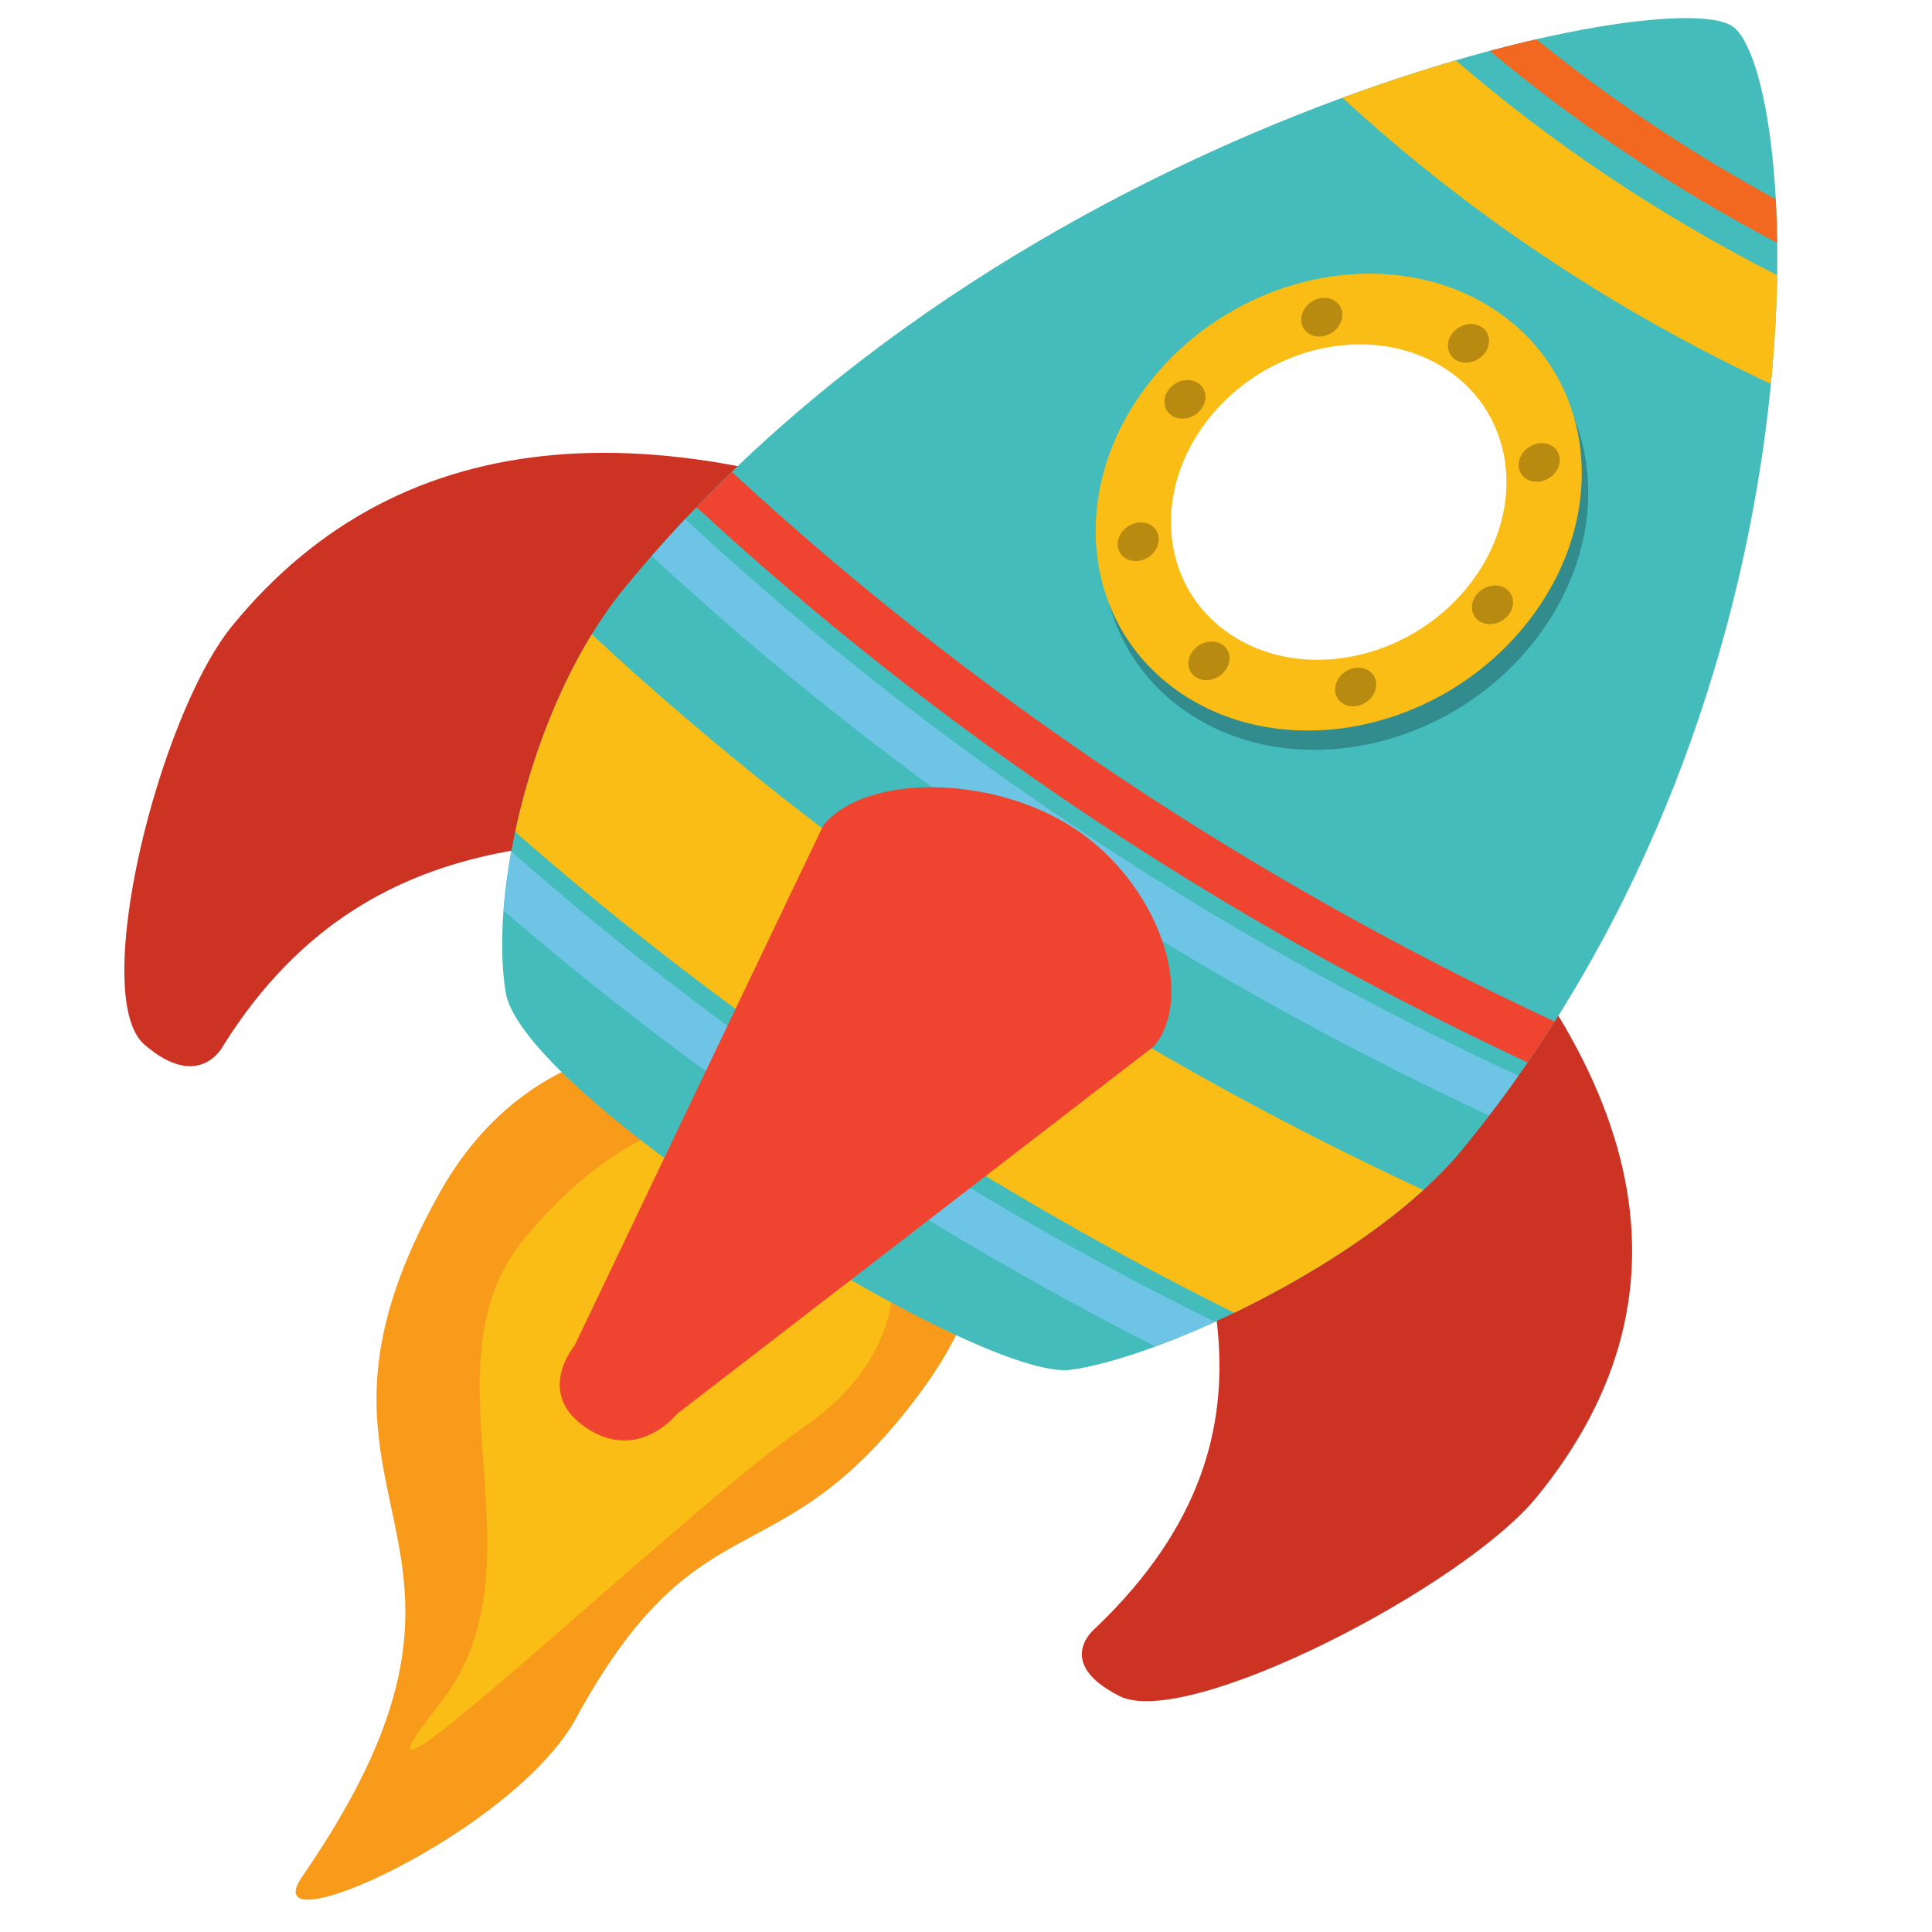
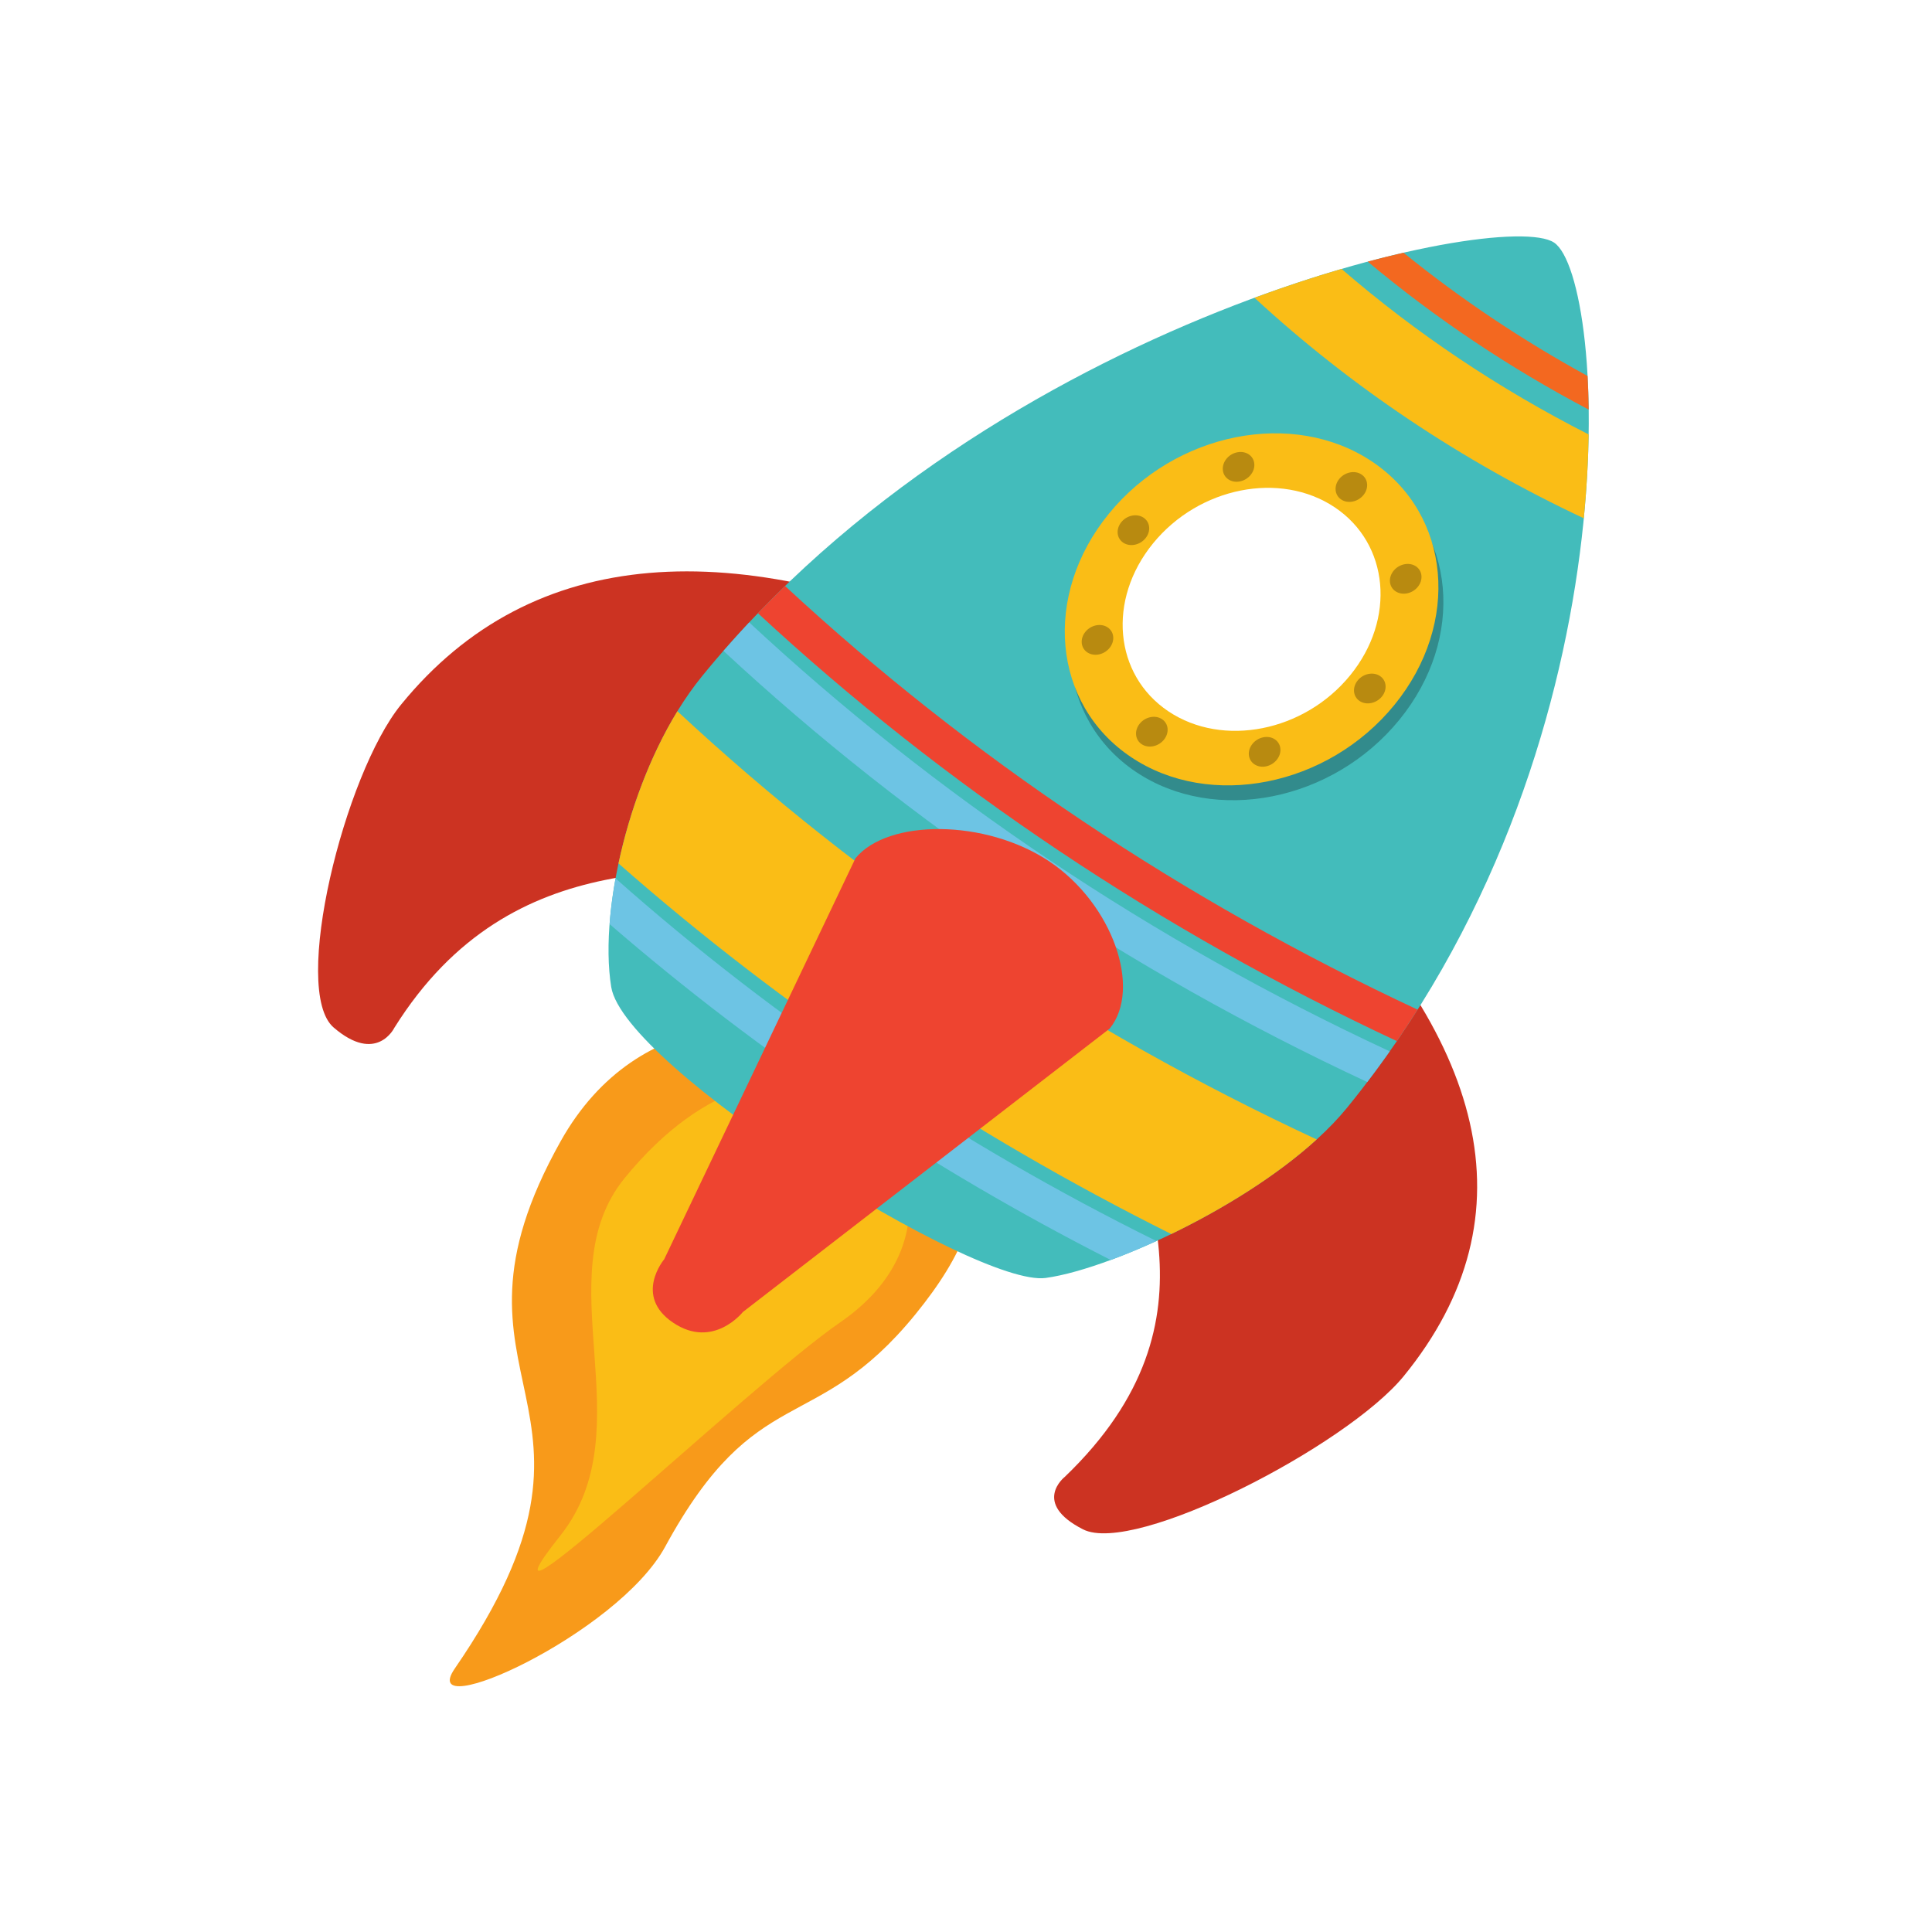
<svg xmlns="http://www.w3.org/2000/svg" width="500" zoomAndPan="magnify" viewBox="0 0 375 375" height="500" preserveAspectRatio="xMidYMid meet" version="1.0">
  <rect x="-37.5" width="450" fill="#ffffff" y="-37.5" height="450" fill-opacity="1" />
  <rect x="-37.5" width="450" fill="#ffffff" y="-37.5" height="450" fill-opacity="1" />
  <rect x="-37.5" width="450" fill="#ffffff" y="-37.5" height="450" fill-opacity="1" />
  <rect x="-37.5" width="450" fill="#ffffff" y="-37.5" height="450" fill-opacity="1" />
-   <path fill="#f89a1a" d="M 174.918 275.082 C 149.547 306.129 134.867 291.234 111.766 333.578 C 99.699 355.688 48.75 378.609 58.656 364.254 C 105.496 296.324 50.629 293.227 85.426 231.363 C 104.891 196.785 142.914 197.094 166.422 212.797 C 189.945 228.508 200.297 244.035 174.918 275.082 " fill-opacity="1" fill-rule="nonzero" />
-   <path fill="#fabd16" d="M 155.949 277.07 C 132.457 293.203 58.656 364.254 85.297 330.781 C 106.801 303.773 81.301 265.492 101.539 240.723 C 121.793 215.945 144.371 211.359 159.398 221.395 C 174.422 231.441 182.762 258.66 155.949 277.07 " fill-opacity="1" fill-rule="nonzero" />
-   <path fill="#cc3322" d="M 212.664 315.984 C 212.664 315.984 204.234 322.562 217.273 329.195 C 230.301 335.828 283.961 308.102 298.266 290.59 C 331.488 249.945 318.684 204.848 270.656 158.715 L 225.793 213.598 C 229.805 238.508 254.543 275.922 212.664 315.984 " fill-opacity="1" fill-rule="nonzero" />
-   <path fill="#cc3322" d="M 43.379 202.887 C 43.379 202.887 38.891 212.098 28.055 202.781 C 17.223 193.465 30.781 138.953 45.09 121.449 C 78.309 80.801 129.758 78.625 192.637 106.598 L 147.777 161.477 C 120.258 165.328 73.438 154.93 43.379 202.887 " fill-opacity="1" fill-rule="nonzero" />
-   <path fill="#43bcbb" d="M 207.84 265.875 C 225.527 263.48 266.422 244.441 283.922 223.031 C 357.758 132.691 349.414 13.891 336.215 5.074 C 323.016 -3.75 194.949 23.922 121.113 114.258 C 103.621 135.664 94.871 172.398 98.148 192.59 C 101.426 212.781 190.145 268.262 207.84 265.875 " fill-opacity="1" fill-rule="nonzero" />
-   <path fill="#fabd16" d="M 344.945 53.402 C 322.285 41.902 301.367 27.926 282.551 11.711 C 275.621 13.738 268.25 16.148 260.574 18.973 C 284.902 41.379 312.895 60.074 343.727 74.523 C 344.457 67.062 344.848 59.984 344.945 53.402 " fill-opacity="1" fill-rule="nonzero" />
-   <path fill="#f36820" d="M 344.957 47.141 C 344.918 44.199 344.82 41.379 344.672 38.676 C 328.145 29.652 312.598 19.258 298.195 7.621 C 295.301 8.289 292.285 9.035 289.168 9.867 C 306.211 24.109 324.895 36.598 344.957 47.141 " fill-opacity="1" fill-rule="nonzero" />
-   <path fill="#328b8c" d="M 297.145 125.289 C 280.344 145.852 250.586 151.723 230.672 138.422 C 210.762 125.125 208.246 97.68 225.047 77.121 C 241.852 56.562 271.613 50.676 291.531 63.98 C 311.434 77.273 313.957 104.727 297.145 125.289 " fill-opacity="1" fill-rule="nonzero" />
-   <path fill="#fabd16" d="M 295.891 121.539 C 279.086 142.105 249.324 147.98 229.418 134.684 C 209.512 121.383 206.988 93.938 223.797 73.371 C 240.594 52.82 270.363 46.934 290.273 60.234 C 310.18 73.527 312.695 100.988 295.891 121.539 " fill-opacity="1" fill-rule="nonzero" />
-   <path fill="#ffffff" d="M 284.73 114.086 C 273.133 128.277 252.582 132.336 238.844 123.152 C 225.098 113.973 223.363 95.027 234.961 80.836 C 246.559 66.641 267.102 62.578 280.848 71.762 C 294.586 80.945 296.324 99.891 284.73 114.086 " fill-opacity="1" fill-rule="nonzero" />
-   <path fill="#b88a10" d="M 288.086 68.676 C 286.656 70.41 284.141 70.914 282.461 69.789 C 280.777 68.66 280.57 66.344 281.984 64.598 C 283.41 62.863 285.926 62.363 287.605 63.492 C 289.293 64.613 289.5 66.938 288.086 68.676 " fill-opacity="1" fill-rule="nonzero" />
-   <path fill="#b88a10" d="M 237.699 130.309 C 236.277 132.047 233.766 132.551 232.082 131.422 C 230.391 130.301 230.188 127.977 231.605 126.242 C 233.023 124.5 235.547 124 237.227 125.125 C 238.918 126.25 239.121 128.574 237.699 130.309 " fill-opacity="1" fill-rule="nonzero" />
-   <path fill="#b88a10" d="M 232.57 74.371 C 234.254 75.496 234.469 77.82 233.047 79.551 C 231.629 81.297 229.105 81.789 227.426 80.664 C 225.742 79.543 225.531 77.219 226.957 75.48 C 228.375 73.742 230.887 73.246 232.57 74.371 " fill-opacity="1" fill-rule="nonzero" />
-   <path fill="#b88a10" d="M 292.266 114.25 C 293.941 115.371 294.164 117.691 292.742 119.434 C 291.312 121.168 288.793 121.668 287.117 120.547 C 285.43 119.414 285.219 117.102 286.645 115.359 C 288.059 113.621 290.578 113.121 292.266 114.25 " fill-opacity="1" fill-rule="nonzero" />
-   <path fill="#b88a10" d="M 260.523 60.777 C 260.715 62.801 259.086 64.797 256.887 65.234 C 254.699 65.672 252.758 64.375 252.582 62.352 C 252.391 60.328 254.02 58.328 256.215 57.898 C 258.406 57.465 260.348 58.754 260.523 60.777 " fill-opacity="1" fill-rule="nonzero" />
-   <path fill="#b88a10" d="M 267.109 132.562 C 267.297 134.586 265.664 136.578 263.473 137.012 C 261.277 137.449 259.344 136.156 259.152 134.133 C 258.969 132.105 260.605 130.113 262.801 129.684 C 265 129.242 266.93 130.539 267.109 132.562 " fill-opacity="1" fill-rule="nonzero" />
-   <path fill="#b88a10" d="M 220.59 101.484 C 222.793 101.051 224.719 102.344 224.902 104.367 C 225.086 106.391 223.461 108.383 221.262 108.82 C 219.074 109.246 217.141 107.957 216.953 105.941 C 216.773 103.91 218.398 101.918 220.59 101.484 " fill-opacity="1" fill-rule="nonzero" />
-   <path fill="#b88a10" d="M 298.43 86.102 C 300.617 85.664 302.555 86.953 302.73 88.98 C 302.918 91.004 301.293 92.992 299.094 93.43 C 296.902 93.863 294.977 92.574 294.781 90.547 C 294.594 88.527 296.23 86.531 298.43 86.102 " fill-opacity="1" fill-rule="nonzero" />
-   <path fill="#fabd16" d="M 114.859 123.121 C 107.852 134.543 102.785 148.363 99.992 161.457 C 141.746 198.098 188.594 229.43 239.559 254.816 C 252.523 248.551 266.152 240.188 276.273 230.984 C 216.273 203.133 161.922 166.809 114.859 123.121 " fill-opacity="1" fill-rule="nonzero" />
-   <path fill="#6dc4e4" d="M 99.242 165.227 C 98.527 169.188 98.016 173.055 97.734 176.734 C 135.867 209.645 178.301 238.023 224.27 261.348 C 227.93 259.996 231.82 258.391 235.805 256.574 C 185.82 231.895 139.965 201.227 99.242 165.227 " fill-opacity="1" fill-rule="nonzero" />
-   <path fill="#6dc4e4" d="M 289.043 216.52 C 290.996 213.961 292.895 211.383 294.715 208.793 C 234.594 180.906 180.141 144.52 132.992 100.746 C 130.785 103.086 128.621 105.48 126.488 107.922 C 173.926 151.863 228.648 188.43 289.043 216.52 " fill-opacity="1" fill-rule="nonzero" />
-   <path fill="#ee4430" d="M 296.52 206.215 C 298.328 203.586 300.062 200.941 301.746 198.285 C 242.449 170.641 188.684 134.719 142.043 91.586 C 139.727 93.816 137.434 96.098 135.191 98.43 C 182.32 141.992 236.629 178.27 296.52 206.215 " fill-opacity="1" fill-rule="nonzero" />
-   <path fill="#ee4430" d="M 131.395 274.449 C 131.395 274.449 123.914 283.914 113.82 277.164 C 103.719 270.414 111.523 261.18 111.523 261.18 L 159.812 160.176 C 167.969 150.195 192.742 150.242 208.793 160.969 C 224.844 171.695 232.168 193.082 224.008 203.059 L 131.395 274.449 " fill-opacity="1" fill-rule="nonzero" />
+   <path fill="#f89a1a" d="M 177.652 255.145 C 158.145 279.07 146.863 267.594 129.105 300.223 C 119.828 317.254 80.664 334.918 88.277 323.855 C 124.285 271.512 82.105 269.125 108.855 221.457 C 123.816 194.812 153.047 195.051 171.121 207.152 C 189.203 219.258 197.16 231.223 177.652 255.145 " fill-opacity="1" fill-rule="nonzero" />
+   <path fill="#fabd16" d="M 163.066 256.676 C 145.008 269.105 88.277 323.855 108.758 298.062 C 125.289 277.254 105.684 247.758 121.242 228.668 C 136.812 209.578 154.168 206.043 165.719 213.773 C 177.27 221.516 183.68 242.492 163.066 256.676 " fill-opacity="1" fill-rule="nonzero" />
+   <path fill="#cc3322" d="M 206.668 286.664 C 206.668 286.664 200.188 291.73 210.211 296.844 C 220.227 301.953 261.473 280.59 272.473 267.094 C 298.008 235.773 288.168 201.023 251.246 165.477 L 216.762 207.766 C 219.844 226.961 238.859 255.789 206.668 286.664 " fill-opacity="1" fill-rule="nonzero" />
+   <path fill="#cc3322" d="M 76.531 199.512 C 76.531 199.512 73.082 206.613 64.754 199.43 C 56.426 192.254 66.848 150.25 77.848 136.762 C 103.387 105.438 142.934 103.762 191.273 125.316 L 156.789 167.605 C 135.633 170.57 99.641 162.559 76.531 199.512 " fill-opacity="1" fill-rule="nonzero" />
+   <path fill="#43bcbb" d="M 202.957 248.051 C 216.555 246.203 247.992 231.531 261.445 215.035 C 318.203 145.426 311.789 53.879 301.645 47.086 C 291.496 40.289 193.047 61.609 136.289 131.223 C 122.84 147.715 116.117 176.02 118.637 191.578 C 121.156 207.137 189.355 249.891 202.957 248.051 " fill-opacity="1" fill-rule="nonzero" />
+   <path fill="#fabd16" d="M 308.355 84.324 C 290.934 75.465 274.855 64.695 260.391 52.199 C 255.062 53.762 249.398 55.621 243.496 57.797 C 262.199 75.062 283.715 89.469 307.418 100.602 C 307.977 94.852 308.277 89.398 308.355 84.324 " fill-opacity="1" fill-rule="nonzero" />
+   <path fill="#f36820" d="M 308.363 79.504 C 308.336 77.234 308.258 75.062 308.145 72.98 C 295.438 66.023 283.488 58.016 272.418 49.051 C 270.191 49.562 267.875 50.141 265.477 50.781 C 278.578 61.754 292.941 71.375 308.363 79.504 " fill-opacity="1" fill-rule="nonzero" />
+   <path fill="#328b8c" d="M 271.609 139.719 C 258.695 155.562 235.82 160.09 220.508 149.84 C 205.203 139.594 203.27 118.445 216.188 102.605 C 229.105 86.762 251.984 82.227 267.293 92.477 C 282.59 102.723 284.531 123.875 271.609 139.719 " fill-opacity="1" fill-rule="nonzero" />
+   <path fill="#fabd16" d="M 270.645 136.832 C 257.727 152.676 234.848 157.207 219.547 146.961 C 204.242 136.711 202.305 115.562 215.227 99.715 C 228.137 83.879 251.02 79.34 266.324 89.594 C 281.629 99.836 283.562 120.992 270.645 136.832 " fill-opacity="1" fill-rule="nonzero" />
+   <path fill="#ffffff" d="M 262.062 131.086 C 253.148 142.02 237.352 145.148 226.793 138.074 C 216.227 131 214.891 116.402 223.809 105.465 C 232.723 94.527 248.516 91.398 259.078 98.473 C 269.641 105.551 270.98 120.148 262.062 131.086 " fill-opacity="1" fill-rule="nonzero" />
+   <path fill="#b88a10" d="M 264.645 96.094 C 263.547 97.434 261.613 97.82 260.32 96.953 C 259.027 96.086 258.867 94.297 259.953 92.953 C 261.051 91.617 262.984 91.23 264.273 92.102 C 265.57 92.965 265.73 94.758 264.645 96.094 " fill-opacity="1" fill-rule="nonzero" />
+   <path fill="#b88a10" d="M 225.91 143.59 C 224.82 144.926 222.887 145.316 221.594 144.445 C 220.293 143.582 220.137 141.793 221.227 140.453 C 222.32 139.113 224.258 138.727 225.547 139.594 C 226.848 140.461 227.004 142.25 225.91 143.59 " fill-opacity="1" fill-rule="nonzero" />
+   <path fill="#b88a10" d="M 221.969 100.484 C 223.262 101.352 223.43 103.141 222.336 104.477 C 221.242 105.82 219.305 106.199 218.016 105.332 C 216.723 104.469 216.559 102.68 217.656 101.336 C 218.742 100 220.676 99.617 221.969 100.484 " fill-opacity="1" fill-rule="nonzero" />
+   <path fill="#b88a10" d="M 267.855 131.215 C 269.148 132.078 269.316 133.867 268.223 135.207 C 267.125 136.547 265.188 136.93 263.898 136.066 C 262.602 135.195 262.441 133.41 263.535 132.07 C 264.625 130.73 266.562 130.344 267.855 131.215 " fill-opacity="1" fill-rule="nonzero" />
+   <path fill="#b88a10" d="M 243.457 90.012 C 243.605 91.57 242.352 93.105 240.66 93.445 C 238.98 93.781 237.488 92.781 237.352 91.223 C 237.207 89.664 238.457 88.121 240.145 87.793 C 241.832 87.457 243.324 88.449 243.457 90.012 " fill-opacity="1" fill-rule="nonzero" />
+   <path fill="#b88a10" d="M 248.52 145.324 C 248.664 146.883 247.406 148.418 245.723 148.754 C 244.039 149.09 242.547 148.094 242.402 146.535 C 242.262 144.973 243.52 143.438 245.207 143.109 C 246.898 142.766 248.383 143.766 248.52 145.324 " fill-opacity="1" fill-rule="nonzero" />
+   <path fill="#b88a10" d="M 212.762 121.375 C 214.453 121.043 215.934 122.039 216.074 123.598 C 216.215 125.156 214.969 126.691 213.277 127.027 C 211.594 127.359 210.109 126.363 209.965 124.809 C 209.824 123.246 211.074 121.711 212.762 121.375 " fill-opacity="1" fill-rule="nonzero" />
+   <path fill="#b88a10" d="M 272.594 109.523 C 274.277 109.188 275.766 110.18 275.902 111.742 C 276.047 113.301 274.797 114.836 273.109 115.172 C 271.422 115.504 269.941 114.512 269.789 112.949 C 269.648 111.391 270.906 109.852 272.594 109.523 " fill-opacity="1" fill-rule="nonzero" />
+   <path fill="#fabd16" d="M 131.48 138.047 C 126.094 146.852 122.203 157.5 120.051 167.59 C 152.148 195.824 188.164 219.969 227.34 239.527 C 237.309 234.703 247.785 228.258 255.566 221.164 C 209.441 199.703 167.66 171.715 131.48 138.047 " fill-opacity="1" fill-rule="nonzero" />
+   <path fill="#6dc4e4" d="M 119.477 170.492 C 118.926 173.547 118.535 176.523 118.32 179.363 C 147.629 204.719 180.25 226.59 215.59 244.562 C 218.402 243.52 221.391 242.285 224.453 240.883 C 186.031 221.867 150.781 198.234 119.477 170.492 " fill-opacity="1" fill-rule="nonzero" />
+   <path fill="#6dc4e4" d="M 265.383 210.02 C 266.879 208.047 268.34 206.062 269.742 204.066 C 223.523 182.578 181.664 154.539 145.422 120.809 C 143.727 122.609 142.059 124.457 140.422 126.34 C 176.887 160.199 218.953 188.371 265.383 210.02 " fill-opacity="1" fill-rule="nonzero" />
+   <path fill="#ee4430" d="M 271.129 202.078 C 272.516 200.055 273.852 198.016 275.145 195.969 C 229.562 174.668 188.23 146.984 152.379 113.746 C 150.598 115.469 148.836 117.227 147.113 119.023 C 183.34 152.594 225.086 180.543 271.129 202.078 " fill-opacity="1" fill-rule="nonzero" />
+   <path fill="#ee4430" d="M 144.191 254.66 C 144.191 254.66 138.441 261.949 130.684 256.75 C 122.918 251.551 128.918 244.43 128.918 244.43 L 166.039 166.602 C 172.309 158.91 191.352 158.949 203.691 167.215 C 216.027 175.477 221.66 191.961 215.387 199.648 L 144.191 254.66 " fill-opacity="1" fill-rule="nonzero" />
</svg>
